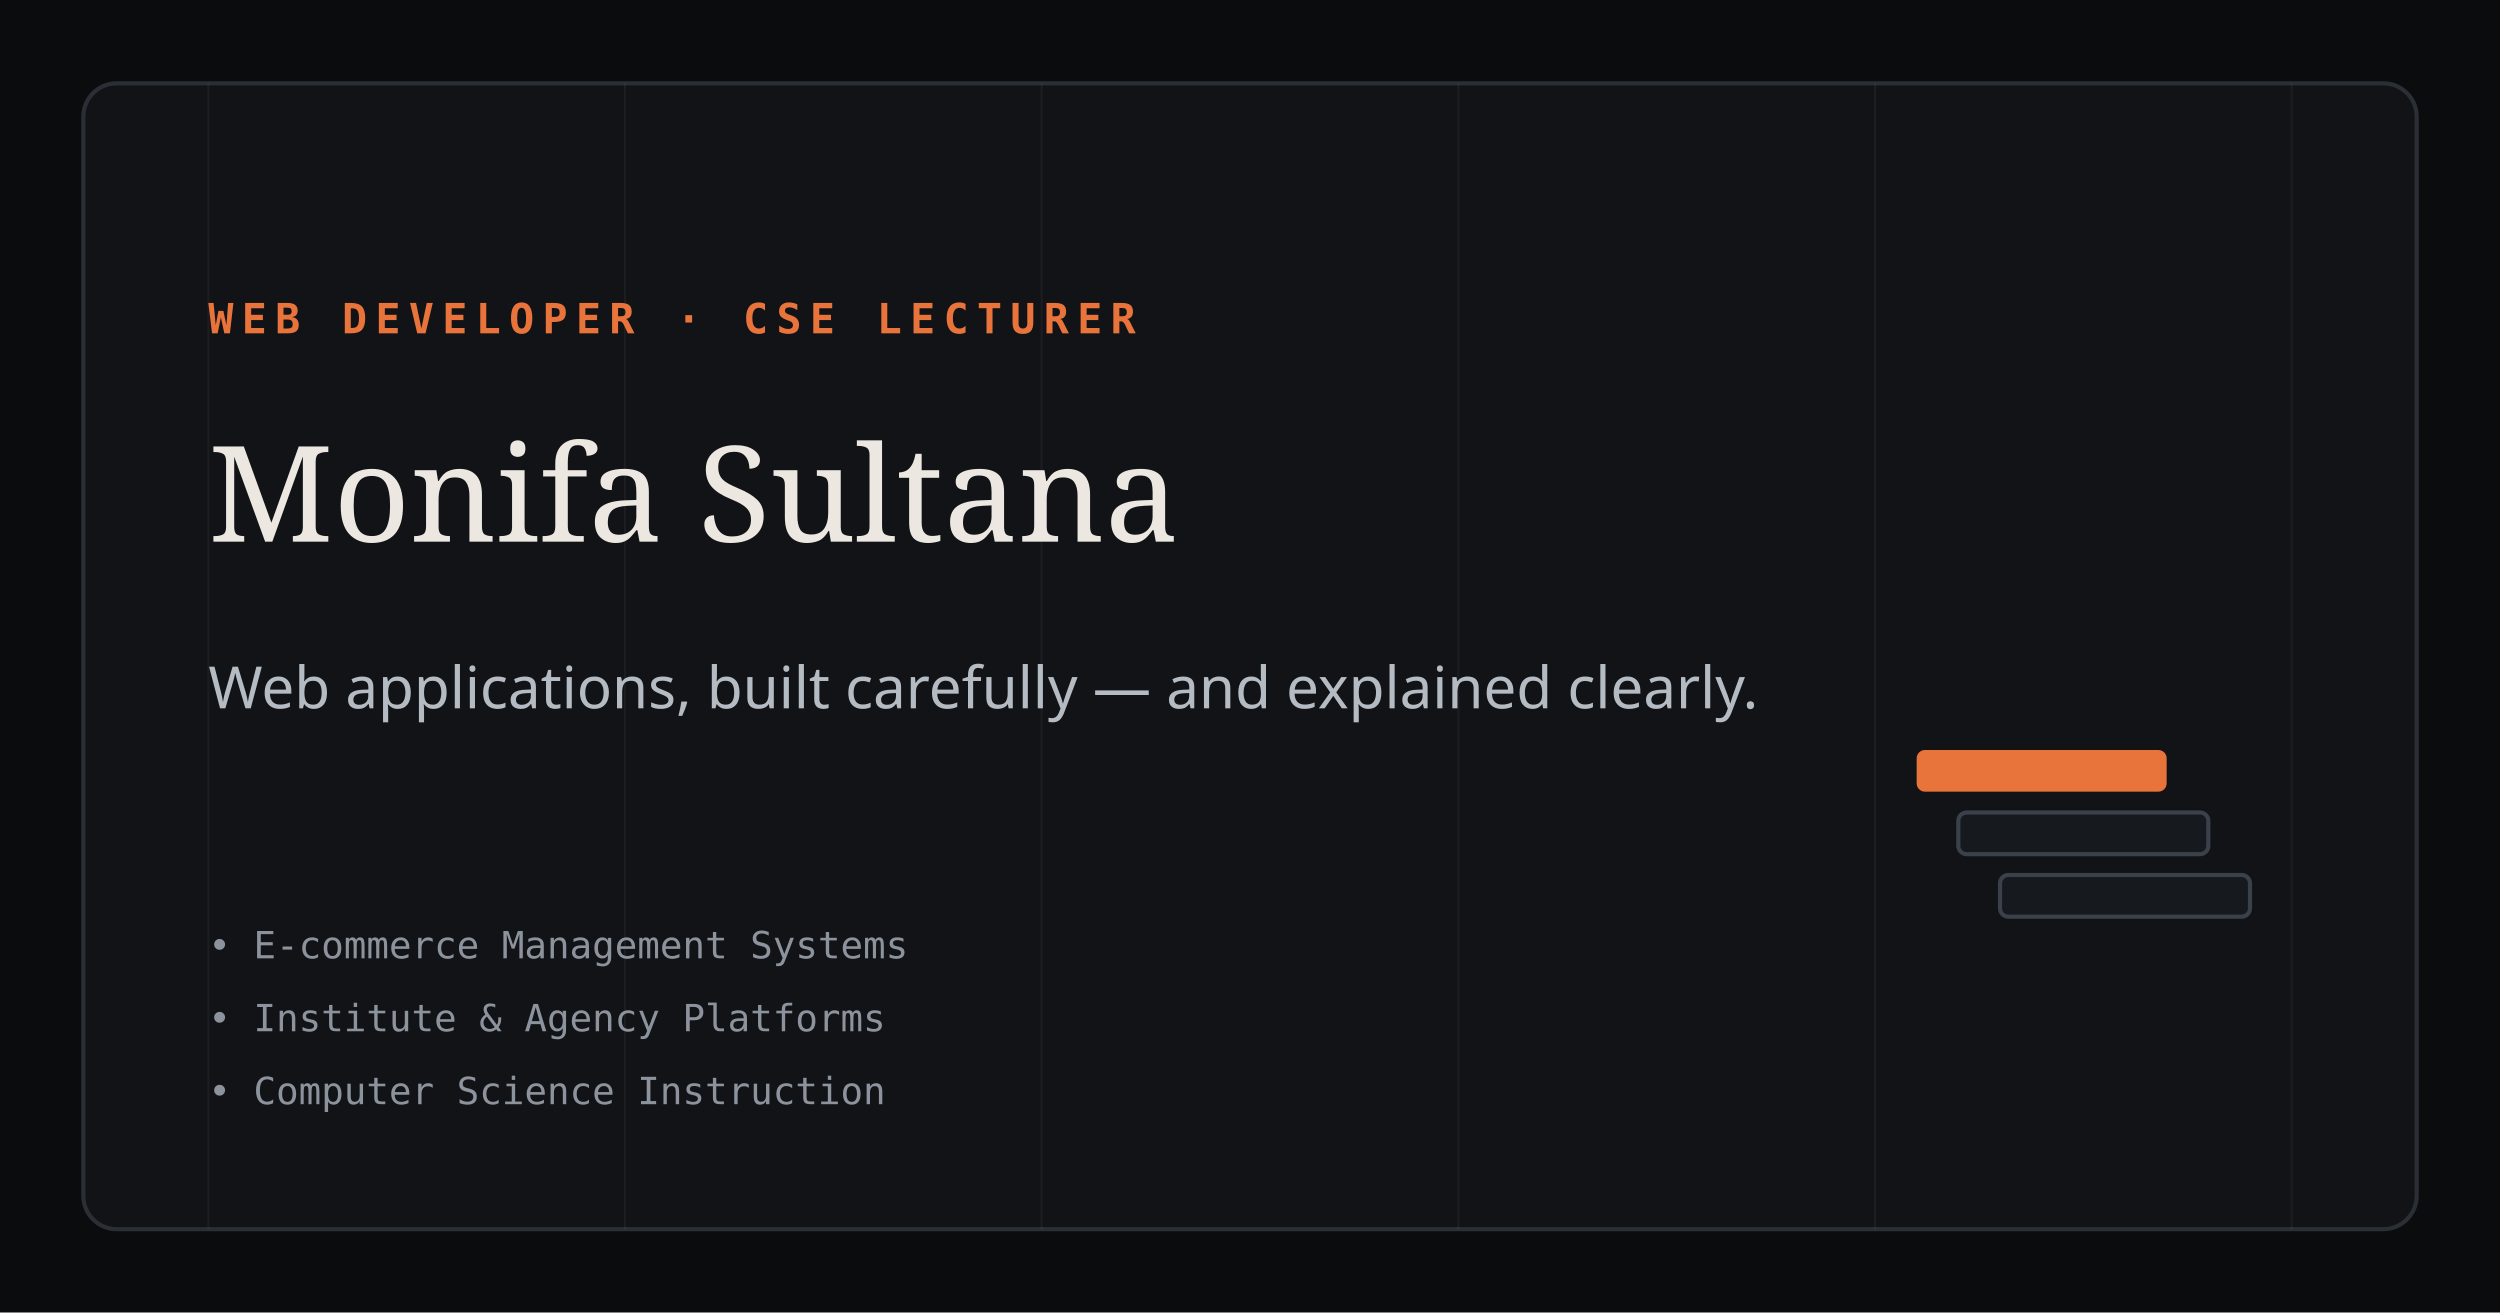
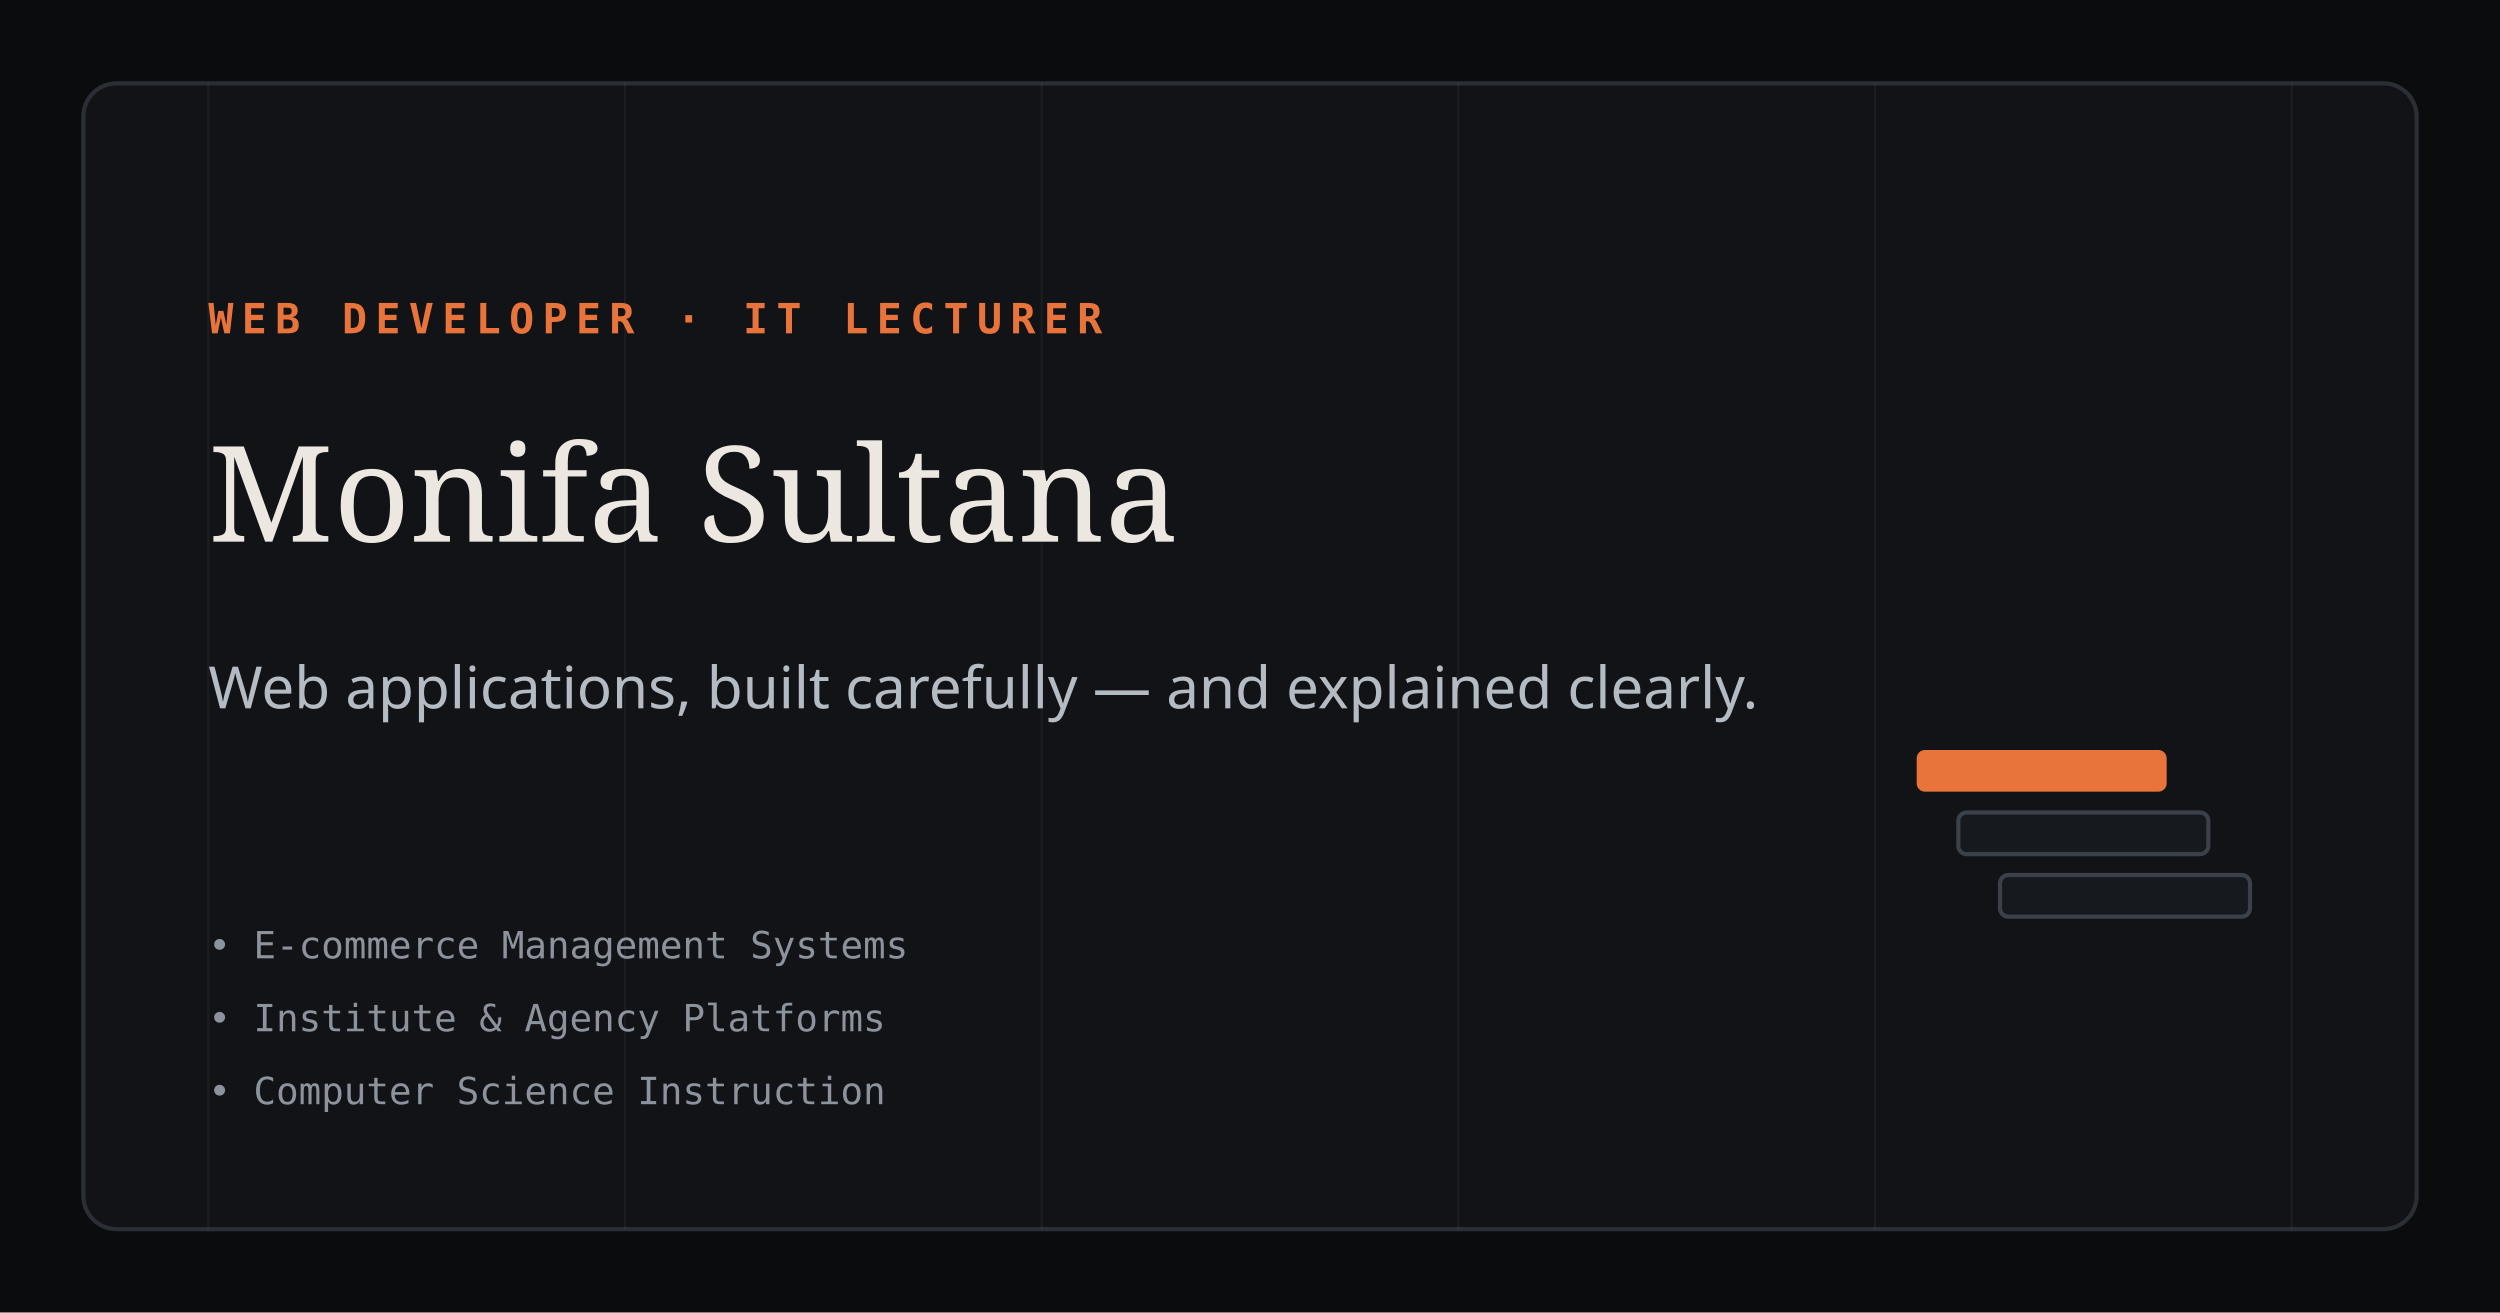
<svg xmlns="http://www.w3.org/2000/svg" width="1200" height="630" viewBox="0 0 1200 630">
  <rect width="1200" height="630" fill="#0B0C0E" />
  <rect x="40" y="40" width="1120" height="550" rx="16" fill="#111316" stroke="#2A2F36" stroke-width="2" />
  <g opacity="0.05" stroke="#ECE8E1" stroke-width="1">
    <line x1="100" y1="40" x2="100" y2="590" />
    <line x1="300" y1="40" x2="300" y2="590" />
    <line x1="500" y1="40" x2="500" y2="590" />
    <line x1="700" y1="40" x2="700" y2="590" />
    <line x1="900" y1="40" x2="900" y2="590" />
    <line x1="1100" y1="40" x2="1100" y2="590" />
  </g>
  <text x="100" y="160" fill="#E8743B" font-family="monospace" font-size="20" font-weight="bold" letter-spacing="4">
-     WEB DEVELOPER · CSE LECTURER
+     WEB DEVELOPER · IT LECTURER
  </text>
  <text x="100" y="260" fill="#ECE8E1" font-family="serif" font-size="64" font-weight="normal">
    Monifa Sultana
  </text>
  <text x="100" y="340" fill="#B5BBC3" font-family="sans-serif" font-size="28">
    Web applications, built carefully — and explained clearly.
  </text>
  <g font-family="monospace" font-size="18" fill="#8C939D">
    <text x="100" y="460">• E-commerce Management Systems</text>
    <text x="100" y="495">• Institute &amp; Agency Platforms</text>
    <text x="100" y="530">• Computer Science Instruction</text>
  </g>
  <g transform="translate(920, 360)">
    <rect x="0" y="0" width="120" height="20" rx="4" fill="#E8743B" />
    <rect x="20" y="30" width="120" height="20" rx="4" fill="#16191D" stroke="#3A414A" stroke-width="2" />
    <rect x="40" y="60" width="120" height="20" rx="4" fill="#16191D" stroke="#3A414A" stroke-width="2" />
  </g>
</svg>
